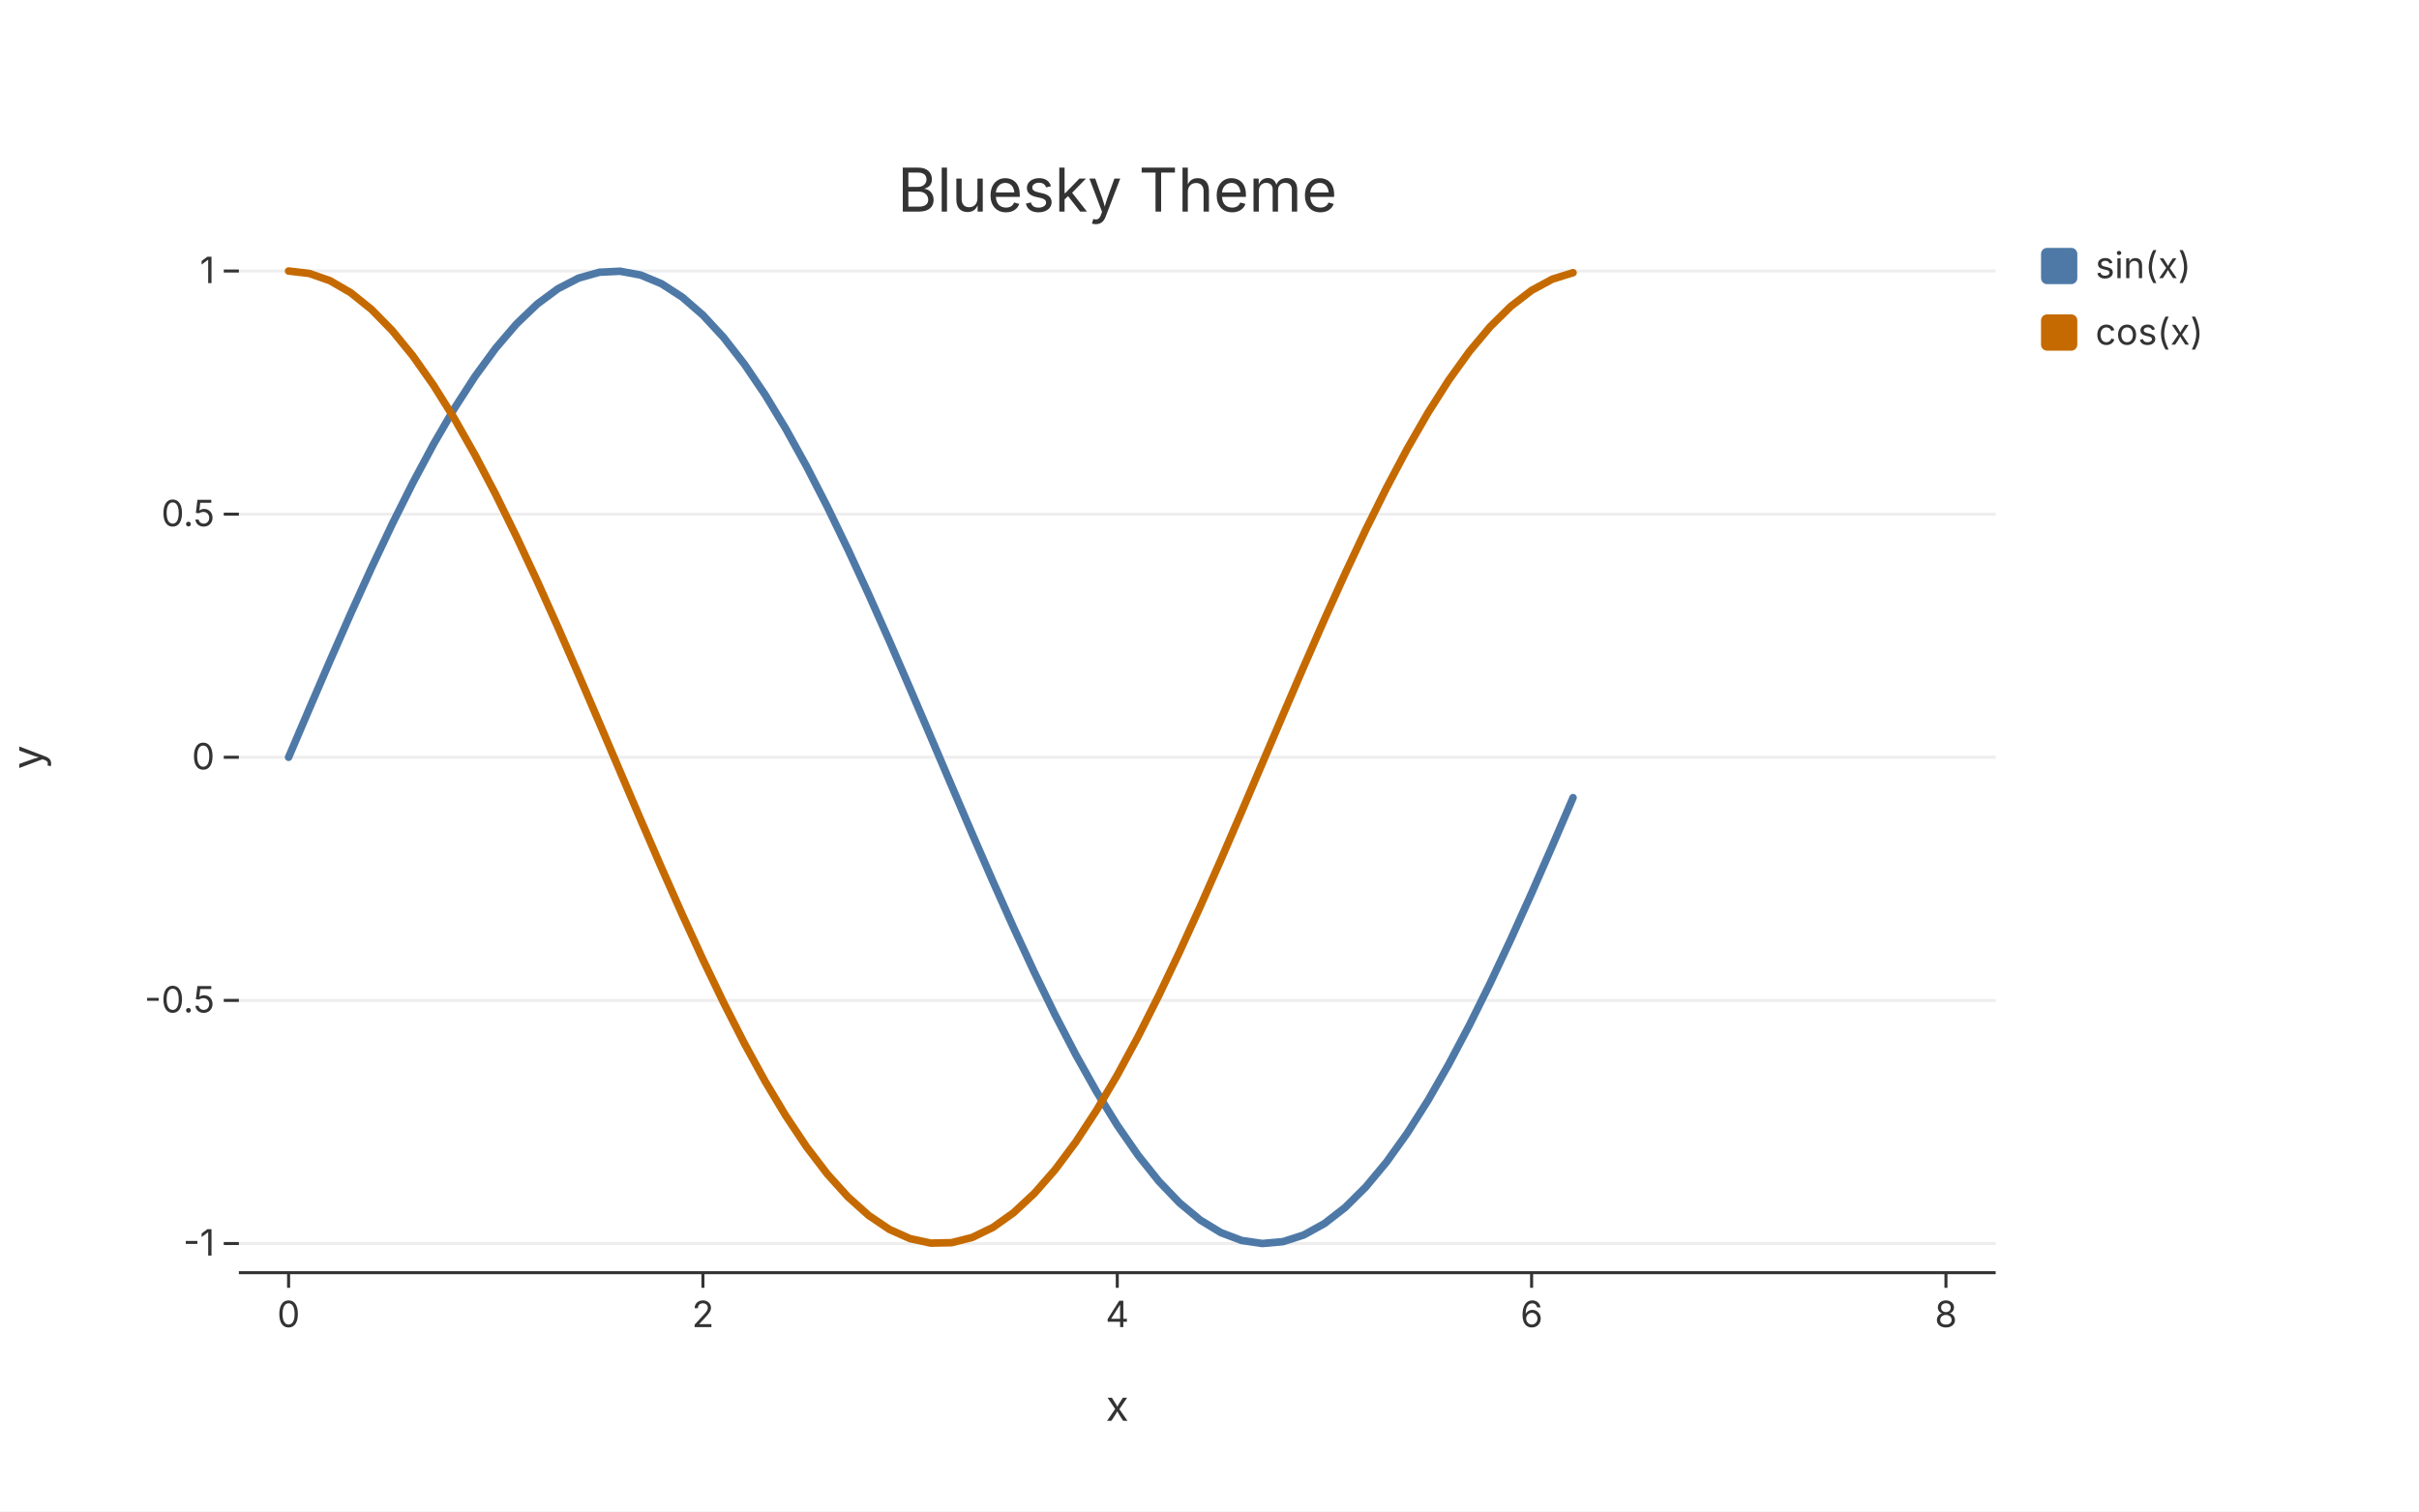
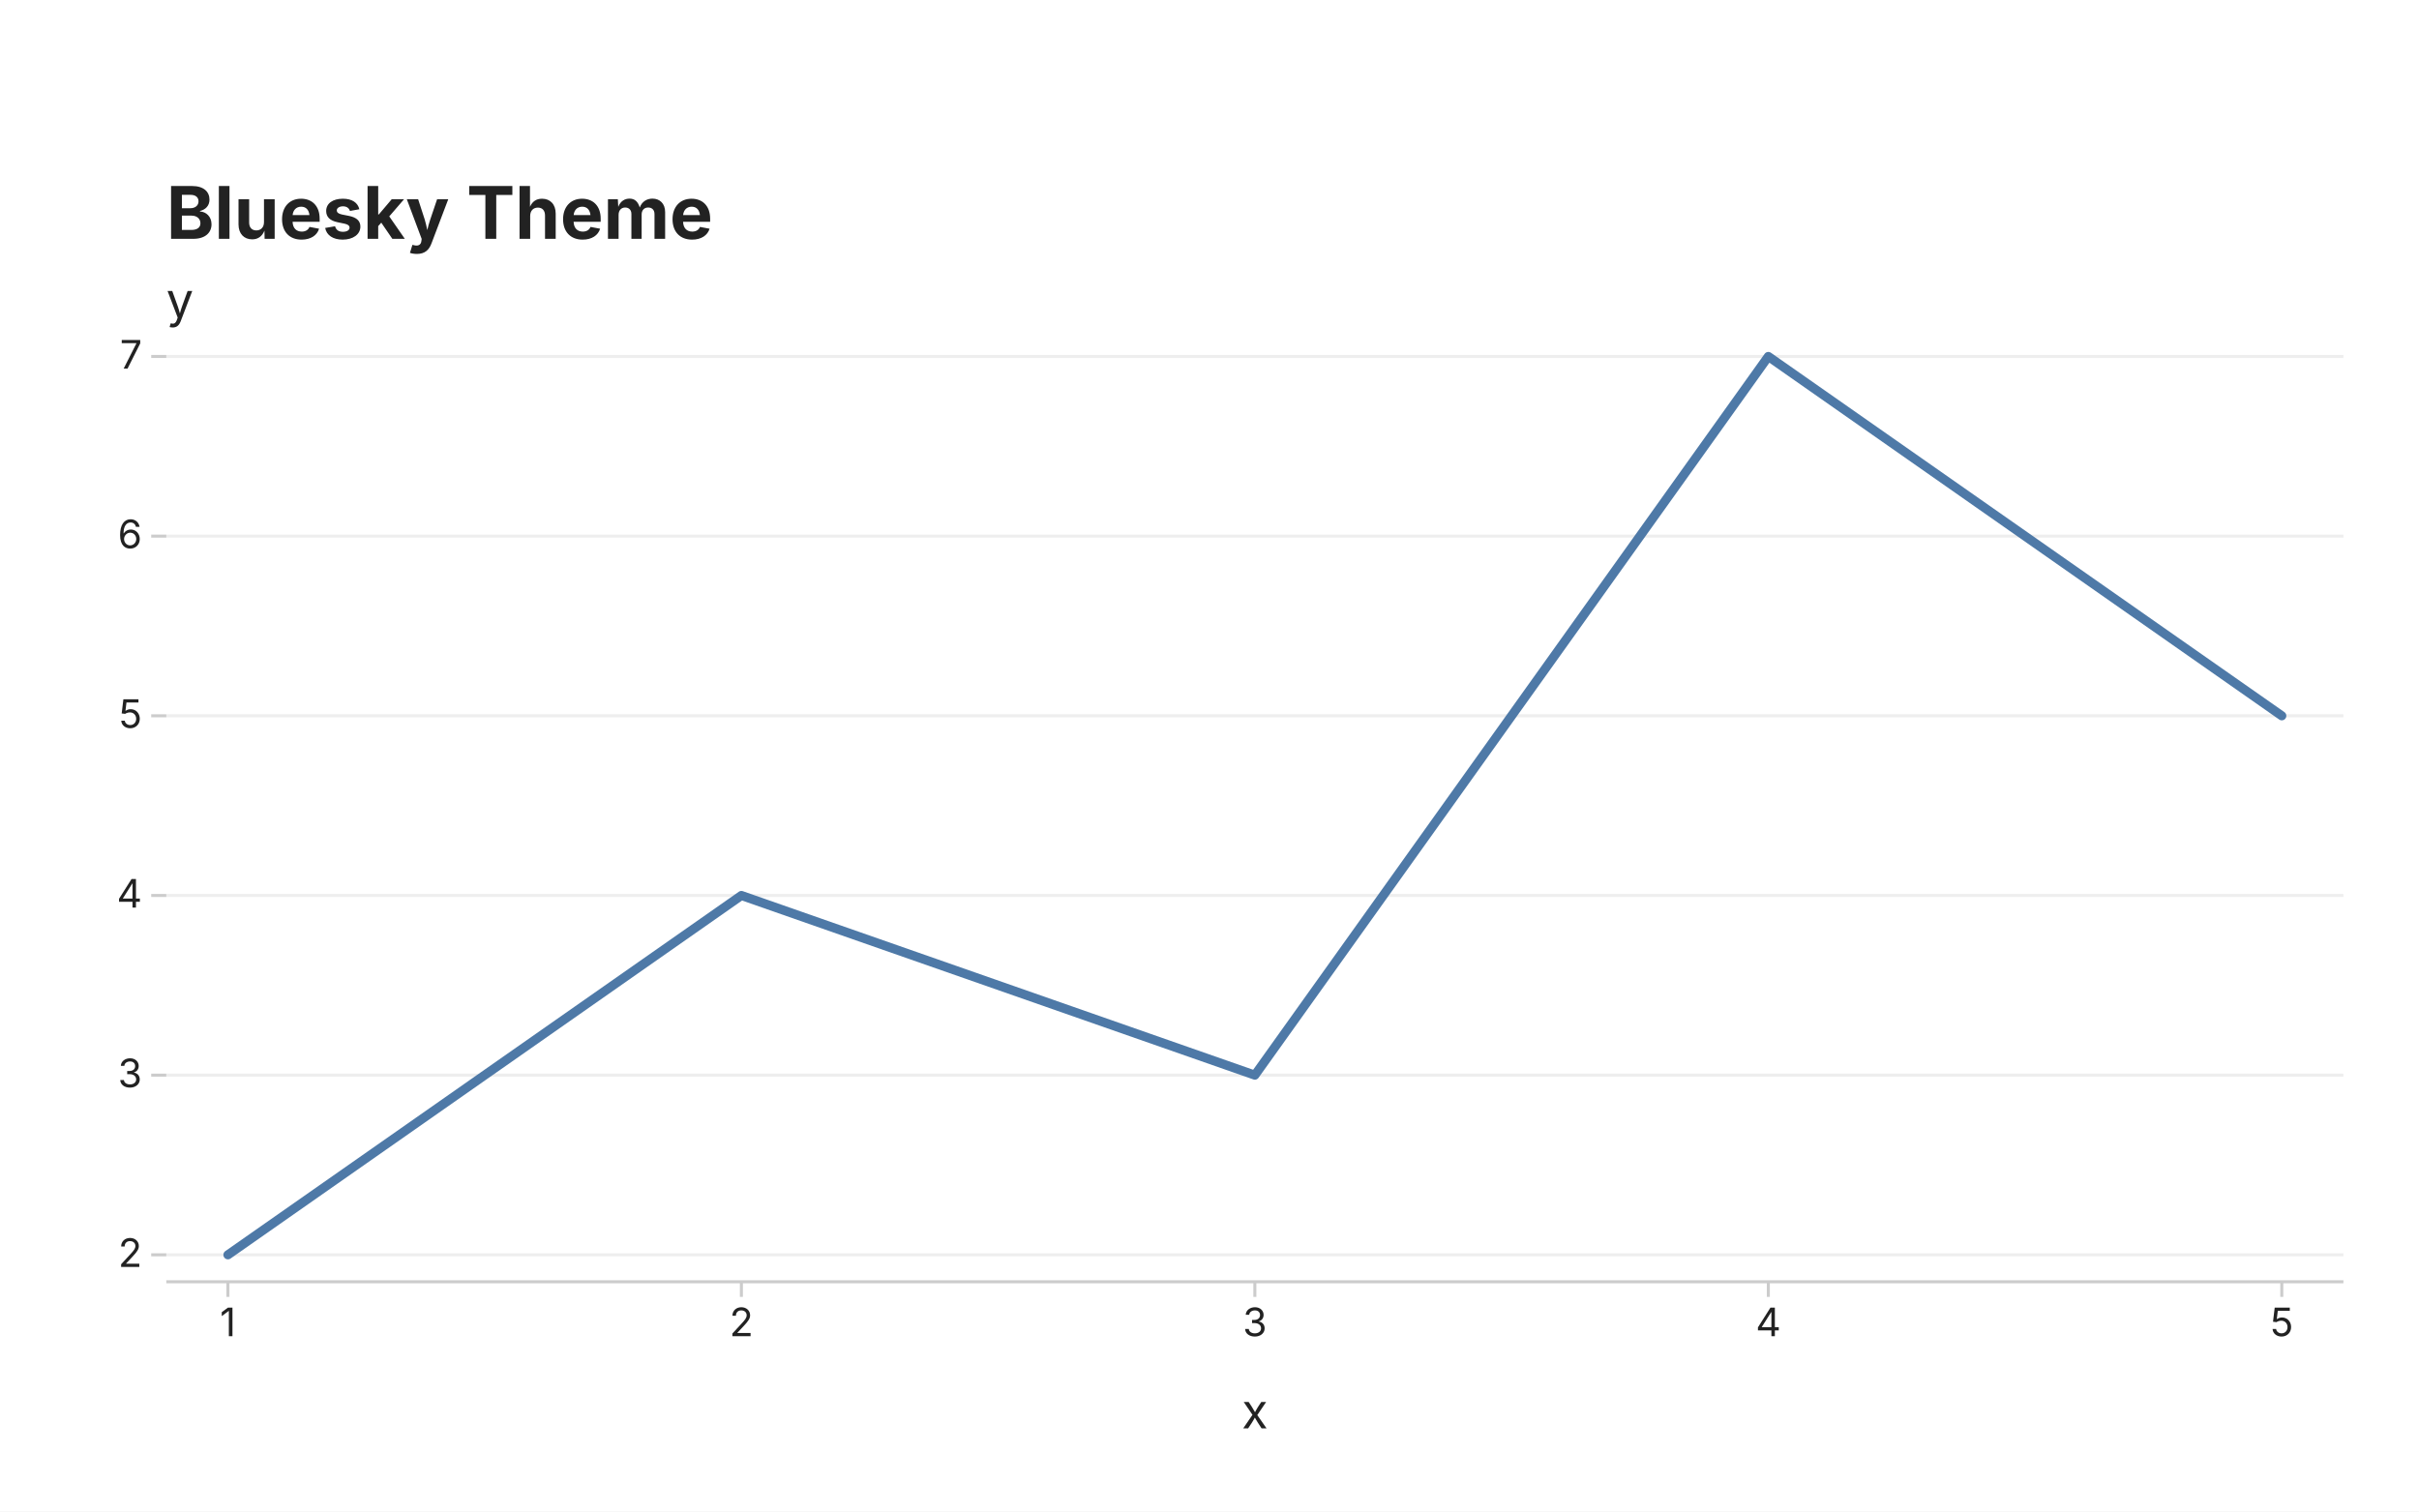
<svg xmlns="http://www.w3.org/2000/svg" width="800" height="500" viewBox="0 0 800.0 500.0">
  <defs>
    <clipPath id="plot-clip">
-       <rect x="79" y="80" width="581" height="341" />
+       <rect x="55" y="109" width="720" height="315" />
    </clipPath>
  </defs>
  <rect x="0" y="0" width="800" height="500" fill="#FFFFFF" />
-   <line x1="79" y1="411.349" x2="660" y2="411.349" stroke="#EEEEEE" stroke-width="1" />
-   <line x1="79" y1="330.925" x2="660" y2="330.925" stroke="#EEEEEE" stroke-width="1" />
-   <line x1="79" y1="250.5" x2="660" y2="250.5" stroke="#EEEEEE" stroke-width="1" />
-   <line x1="79" y1="170.075" x2="660" y2="170.075" stroke="#EEEEEE" stroke-width="1" />
-   <line x1="79" y1="89.651" x2="660" y2="89.651" stroke="#EEEEEE" stroke-width="1" />
-   <line x1="79" y1="421" x2="660" y2="421" stroke="#333333" stroke-width="1" />
+   <line x1="55" y1="415.085" x2="775" y2="415.085" stroke="#EEEEEE" stroke-width="1" />
+   <line x1="55" y1="355.651" x2="775" y2="355.651" stroke="#EEEEEE" stroke-width="1" />
+   <line x1="55" y1="296.217" x2="775" y2="296.217" stroke="#EEEEEE" stroke-width="1" />
+   <line x1="55" y1="236.783" x2="775" y2="236.783" stroke="#EEEEEE" stroke-width="1" />
+   <line x1="55" y1="177.349" x2="775" y2="177.349" stroke="#EEEEEE" stroke-width="1" />
+   <line x1="55" y1="117.915" x2="775" y2="117.915" stroke="#EEEEEE" stroke-width="1" />
+   <line x1="55" y1="424" x2="775" y2="424" stroke="#CCCCCC" stroke-width="1" />
  <g clip-path="url(#plot-clip)">
-     <polyline points="95.443,250.5 102.295,234.442 109.146,218.544 115.998,202.966 122.849,187.862 129.7,173.385 136.552,159.678 143.403,146.878 150.255,135.114 157.106,124.503 163.958,115.15 170.809,107.15 177.66,100.582 184.512,95.513 191.363,91.991 198.215,90.054 205.066,89.719 211.917,90.992 218.769,93.858 225.62,98.288 232.472,104.24 239.323,111.654 246.175,120.454 253.026,130.554 259.877,141.852 266.729,154.236 273.58,167.582 280.432,181.756 287.283,196.617 294.134,212.017 300.986,227.801 307.837,243.812 314.689,259.889 321.54,275.873 328.392,291.604 335.243,306.923 342.094,321.679 348.946,335.724 355.797,348.917 362.649,361.127 369.5,372.231 376.351,382.119 383.203,390.692 390.054,397.864 396.906,403.564 403.757,407.735 410.608,410.334 417.46,411.337 424.311,410.732 431.163,408.527 438.014,404.742 444.866,399.416 451.717,392.603 458.568,384.369 465.42,374.798 472.271,363.985 479.123,352.039 485.974,339.077 492.825,325.231 499.677,310.638 506.528,295.444 513.38,279.801 520.231,263.865" fill="none" stroke="#4E79A7" stroke-width="2.5" stroke-linejoin="round" stroke-linecap="round" />
-     <polyline points="95.443,89.651 102.295,90.454 109.146,92.857 115.998,96.835 122.849,102.348 129.7,109.342 136.552,117.746 143.403,127.476 150.255,138.435 157.106,150.515 163.958,163.593 170.809,177.539 177.66,192.215 184.512,207.473 191.363,223.161 198.215,239.122 205.066,255.197 211.917,271.225 218.769,287.045 225.62,302.501 232.472,317.437 239.323,331.704 246.175,345.16 253.026,357.67 259.877,369.109 266.729,379.363 273.58,388.33 280.432,395.919 287.283,402.056 294.134,406.678 300.986,409.739 307.837,411.21 314.689,411.075 321.54,409.335 328.392,406.009 335.243,401.128 342.094,394.743 348.946,386.916 355.797,377.726 362.649,367.266 369.5,355.638 376.351,342.96 383.203,329.358 390.054,314.968 396.906,299.934 403.757,284.406 410.608,268.54 417.46,252.493 424.311,236.426 431.163,220.5 438.014,204.873 444.866,189.703 451.717,175.14 458.568,161.329 465.42,148.41 472.271,136.511 479.123,125.751 485.974,116.237 492.825,108.065 499.677,101.316 506.528,96.058 513.38,92.342 520.231,90.207" fill="none" stroke="#C56A00" stroke-width="2.5" stroke-linejoin="round" stroke-linecap="round" />
+     <polyline points="75.377,415.085 245.189,296.217 415,355.651 584.811,117.915 754.623,236.783" fill="none" stroke="#4E79A7" stroke-width="3" stroke-linejoin="round" stroke-linecap="round" />
  </g>
-   <line x1="95.443" y1="421" x2="95.443" y2="426" stroke="#333333" stroke-width="1" />
-   <text x="95.443" y="439" font-family="Inter, Helvetica Neue, Arial, sans-serif" font-size="12" fill="#333333" text-anchor="middle">0</text>
-   <line x1="232.472" y1="421" x2="232.472" y2="426" stroke="#333333" stroke-width="1" />
-   <text x="232.472" y="439" font-family="Inter, Helvetica Neue, Arial, sans-serif" font-size="12" fill="#333333" text-anchor="middle">2</text>
-   <line x1="369.5" y1="421" x2="369.5" y2="426" stroke="#333333" stroke-width="1" />
-   <text x="369.5" y="439" font-family="Inter, Helvetica Neue, Arial, sans-serif" font-size="12" fill="#333333" text-anchor="middle">4</text>
-   <line x1="506.528" y1="421" x2="506.528" y2="426" stroke="#333333" stroke-width="1" />
-   <text x="506.528" y="439" font-family="Inter, Helvetica Neue, Arial, sans-serif" font-size="12" fill="#333333" text-anchor="middle">6</text>
-   <line x1="643.557" y1="421" x2="643.557" y2="426" stroke="#333333" stroke-width="1" />
-   <text x="643.557" y="439" font-family="Inter, Helvetica Neue, Arial, sans-serif" font-size="12" fill="#333333" text-anchor="middle">8</text>
-   <line x1="74" y1="411.349" x2="79" y2="411.349" stroke="#333333" stroke-width="1" />
-   <text x="71" y="415.349" font-family="Inter, Helvetica Neue, Arial, sans-serif" font-size="12" fill="#333333" text-anchor="end">-1</text>
-   <line x1="74" y1="330.925" x2="79" y2="330.925" stroke="#333333" stroke-width="1" />
-   <text x="71" y="334.925" font-family="Inter, Helvetica Neue, Arial, sans-serif" font-size="12" fill="#333333" text-anchor="end">-0.5</text>
-   <line x1="74" y1="250.5" x2="79" y2="250.5" stroke="#333333" stroke-width="1" />
-   <text x="71" y="254.5" font-family="Inter, Helvetica Neue, Arial, sans-serif" font-size="12" fill="#333333" text-anchor="end">0</text>
-   <line x1="74" y1="170.075" x2="79" y2="170.075" stroke="#333333" stroke-width="1" />
-   <text x="71" y="174.075" font-family="Inter, Helvetica Neue, Arial, sans-serif" font-size="12" fill="#333333" text-anchor="end">0.5</text>
-   <line x1="74" y1="89.651" x2="79" y2="89.651" stroke="#333333" stroke-width="1" />
-   <text x="71" y="93.651" font-family="Inter, Helvetica Neue, Arial, sans-serif" font-size="12" fill="#333333" text-anchor="end">1</text>
-   <text x="369.5" y="70" font-family="Inter, Helvetica Neue, Arial, sans-serif" font-size="20" fill="#333333" text-anchor="middle">Bluesky Theme</text>
-   <text x="369.5" y="470" font-family="Inter, Helvetica Neue, Arial, sans-serif" font-size="14" fill="#333333" text-anchor="middle">x</text>
-   <text x="14" y="250.5" font-family="Inter, Helvetica Neue, Arial, sans-serif" font-size="14" fill="#333333" text-anchor="middle" transform="rotate(-90,14.0,250.5)">y</text>
-   <rect x="675" y="82" width="12" height="12" fill="#4E79A7" rx="2" />
-   <text x="693" y="92" font-family="Inter, Helvetica Neue, Arial, sans-serif" font-size="12" fill="#333333" text-anchor="start">sin(x)</text>
-   <rect x="675" y="104" width="12" height="12" fill="#C56A00" rx="2" />
-   <text x="693" y="114" font-family="Inter, Helvetica Neue, Arial, sans-serif" font-size="12" fill="#333333" text-anchor="start">cos(x)</text>
+   <line x1="75.377" y1="424" x2="75.377" y2="429" stroke="#CCCCCC" stroke-width="1" />
+   <text x="75.377" y="442" font-family="Inter, Helvetica Neue, Arial, sans-serif" font-size="13" fill="#222222" text-anchor="middle">1</text>
+   <line x1="245.189" y1="424" x2="245.189" y2="429" stroke="#CCCCCC" stroke-width="1" />
+   <text x="245.189" y="442" font-family="Inter, Helvetica Neue, Arial, sans-serif" font-size="13" fill="#222222" text-anchor="middle">2</text>
+   <line x1="415" y1="424" x2="415" y2="429" stroke="#CCCCCC" stroke-width="1" />
+   <text x="415" y="442" font-family="Inter, Helvetica Neue, Arial, sans-serif" font-size="13" fill="#222222" text-anchor="middle">3</text>
+   <line x1="584.811" y1="424" x2="584.811" y2="429" stroke="#CCCCCC" stroke-width="1" />
+   <text x="584.811" y="442" font-family="Inter, Helvetica Neue, Arial, sans-serif" font-size="13" fill="#222222" text-anchor="middle">4</text>
+   <line x1="754.623" y1="424" x2="754.623" y2="429" stroke="#CCCCCC" stroke-width="1" />
+   <text x="754.623" y="442" font-family="Inter, Helvetica Neue, Arial, sans-serif" font-size="13" fill="#222222" text-anchor="middle">5</text>
+   <line x1="50" y1="415.085" x2="55" y2="415.085" stroke="#CCCCCC" stroke-width="1" />
+   <text x="47" y="419.085" font-family="Inter, Helvetica Neue, Arial, sans-serif" font-size="13" fill="#222222" text-anchor="end">2</text>
+   <line x1="50" y1="355.651" x2="55" y2="355.651" stroke="#CCCCCC" stroke-width="1" />
+   <text x="47" y="359.651" font-family="Inter, Helvetica Neue, Arial, sans-serif" font-size="13" fill="#222222" text-anchor="end">3</text>
+   <line x1="50" y1="296.217" x2="55" y2="296.217" stroke="#CCCCCC" stroke-width="1" />
+   <text x="47" y="300.217" font-family="Inter, Helvetica Neue, Arial, sans-serif" font-size="13" fill="#222222" text-anchor="end">4</text>
+   <line x1="50" y1="236.783" x2="55" y2="236.783" stroke="#CCCCCC" stroke-width="1" />
+   <text x="47" y="240.783" font-family="Inter, Helvetica Neue, Arial, sans-serif" font-size="13" fill="#222222" text-anchor="end">5</text>
+   <line x1="50" y1="177.349" x2="55" y2="177.349" stroke="#CCCCCC" stroke-width="1" />
+   <text x="47" y="181.349" font-family="Inter, Helvetica Neue, Arial, sans-serif" font-size="13" fill="#222222" text-anchor="end">6</text>
+   <line x1="50" y1="117.915" x2="55" y2="117.915" stroke="#CCCCCC" stroke-width="1" />
+   <text x="47" y="121.915" font-family="Inter, Helvetica Neue, Arial, sans-serif" font-size="13" fill="#222222" text-anchor="end">7</text>
+   <text x="55" y="79" font-family="Inter, Helvetica Neue, Arial, sans-serif" font-size="24" fill="#222222" text-anchor="start" font-weight="bold">Bluesky Theme</text>
+   <text x="415" y="472.5" font-family="Inter, Helvetica Neue, Arial, sans-serif" font-size="16" fill="#222222" text-anchor="middle">x</text>
+   <text x="55" y="105" font-family="Inter, Helvetica Neue, Arial, sans-serif" font-size="16" fill="#222222" text-anchor="start">y</text>
</svg>
